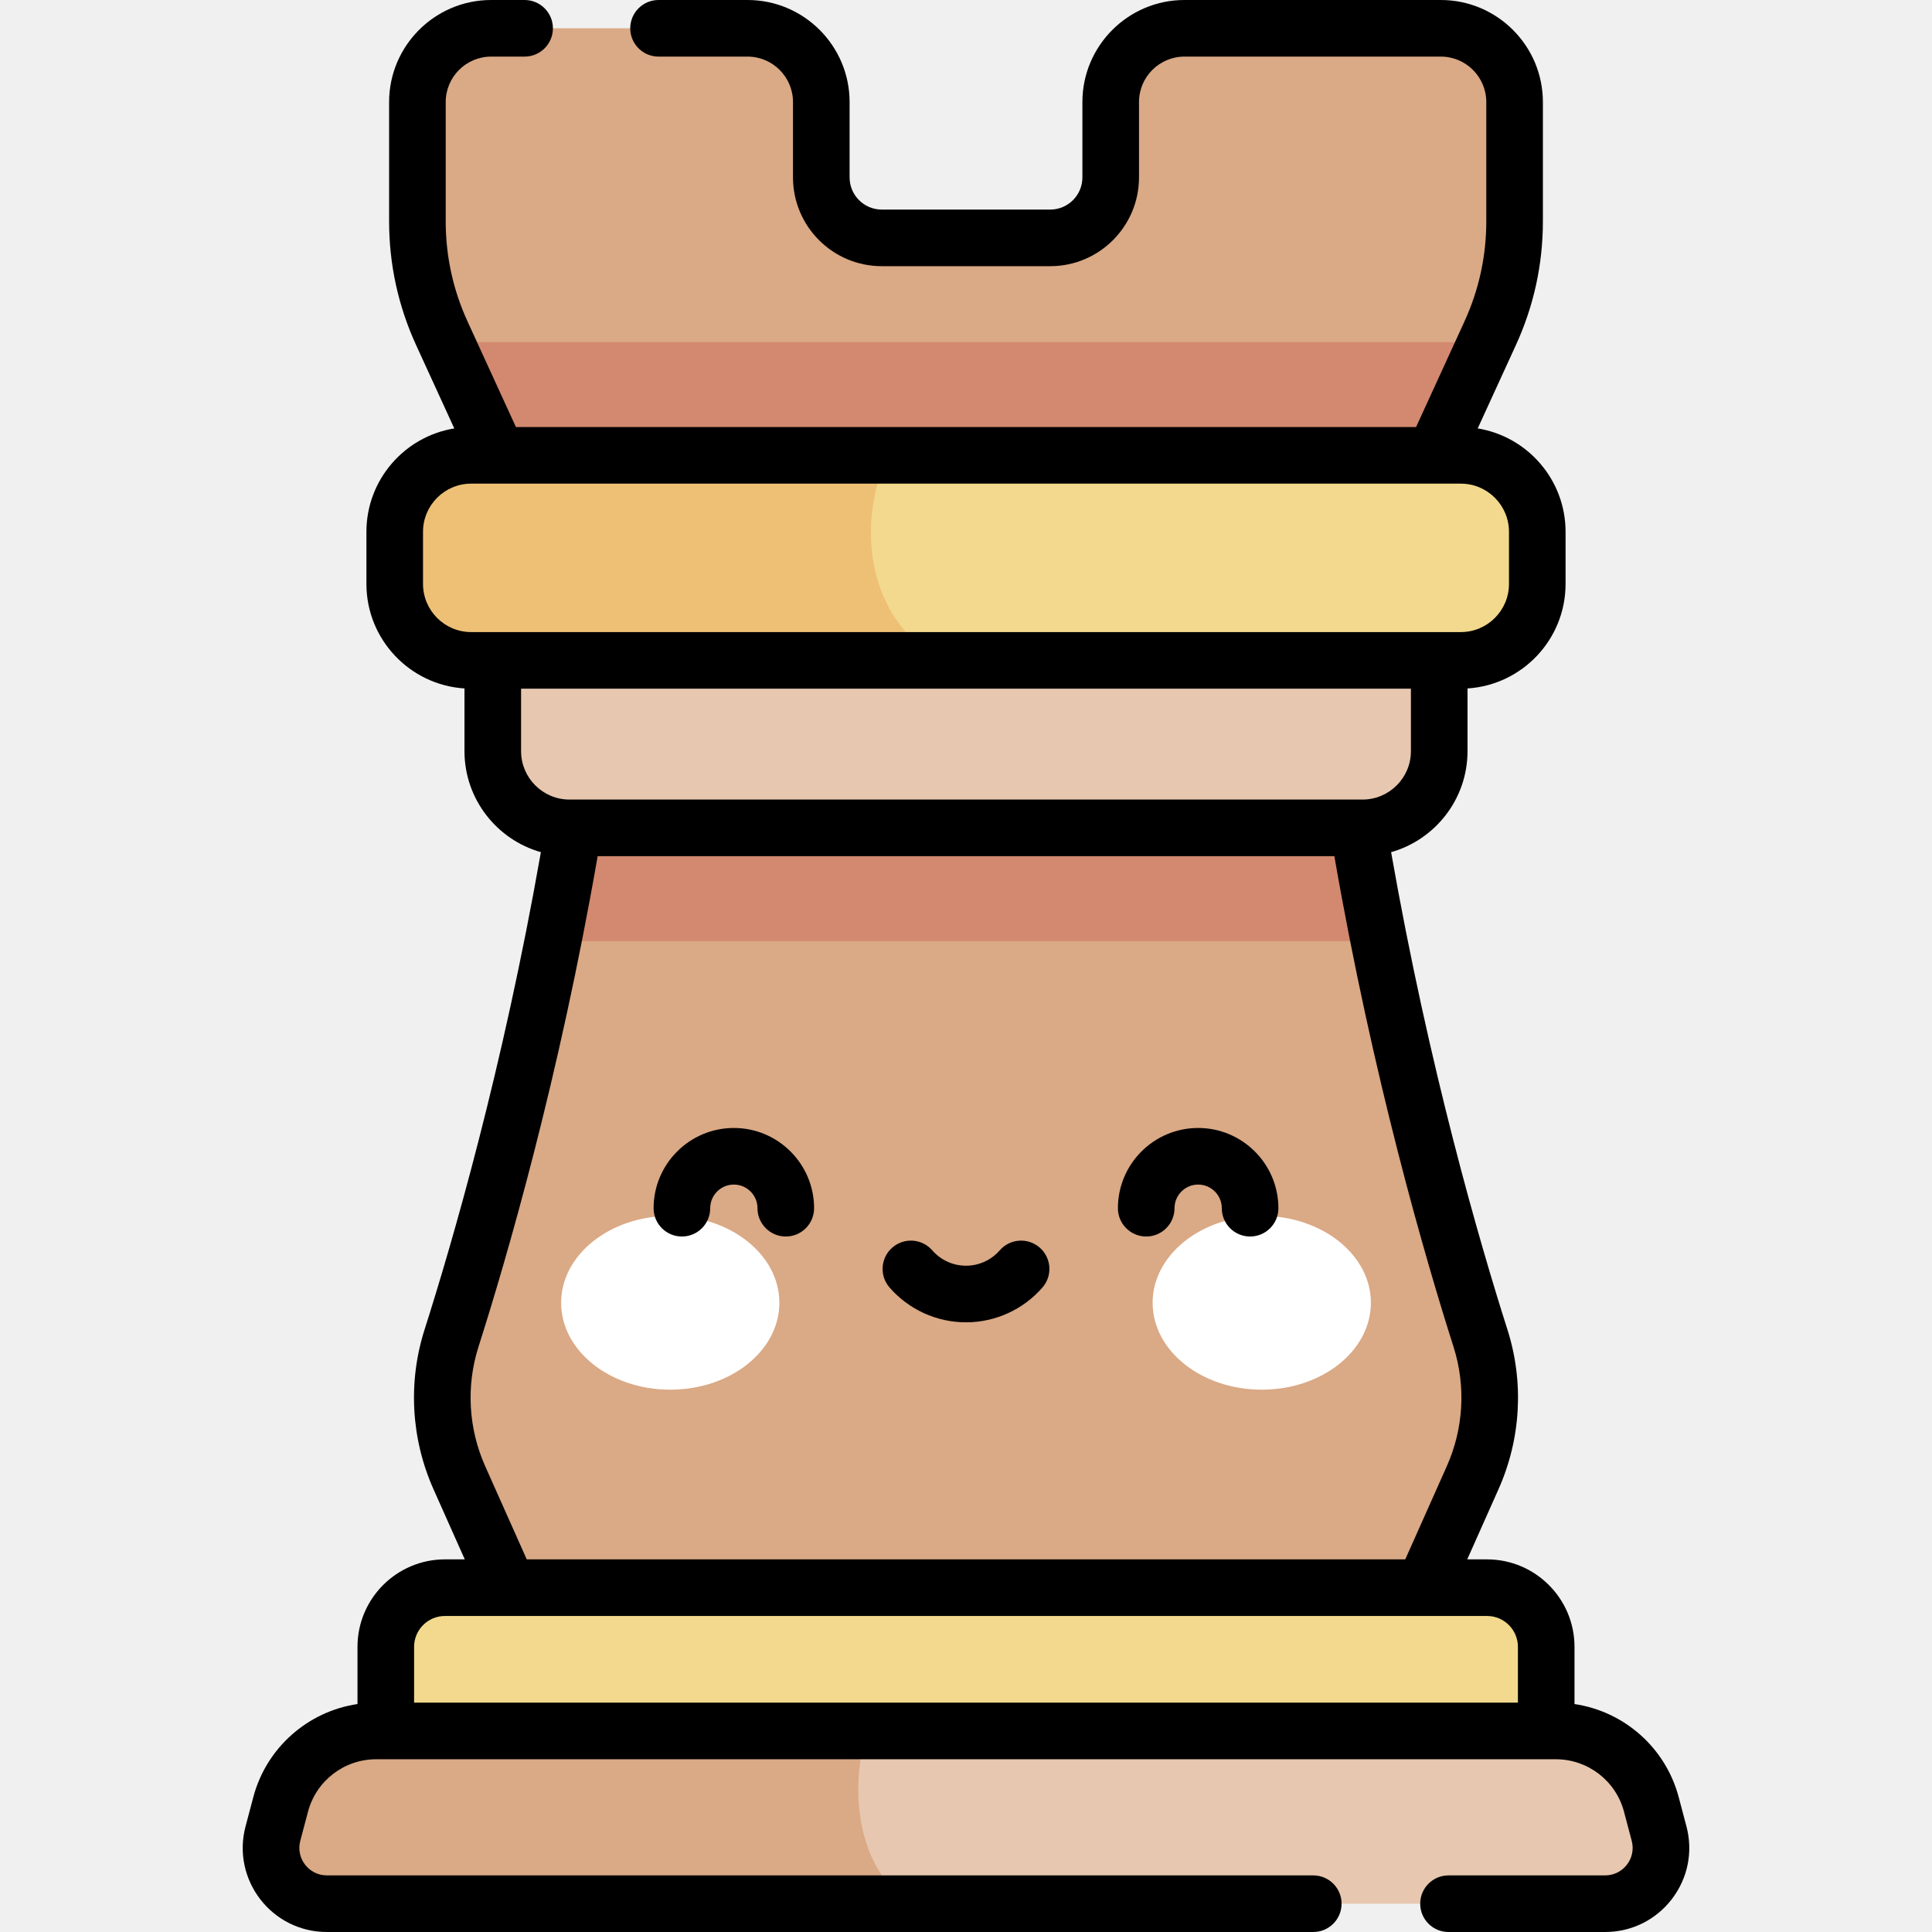
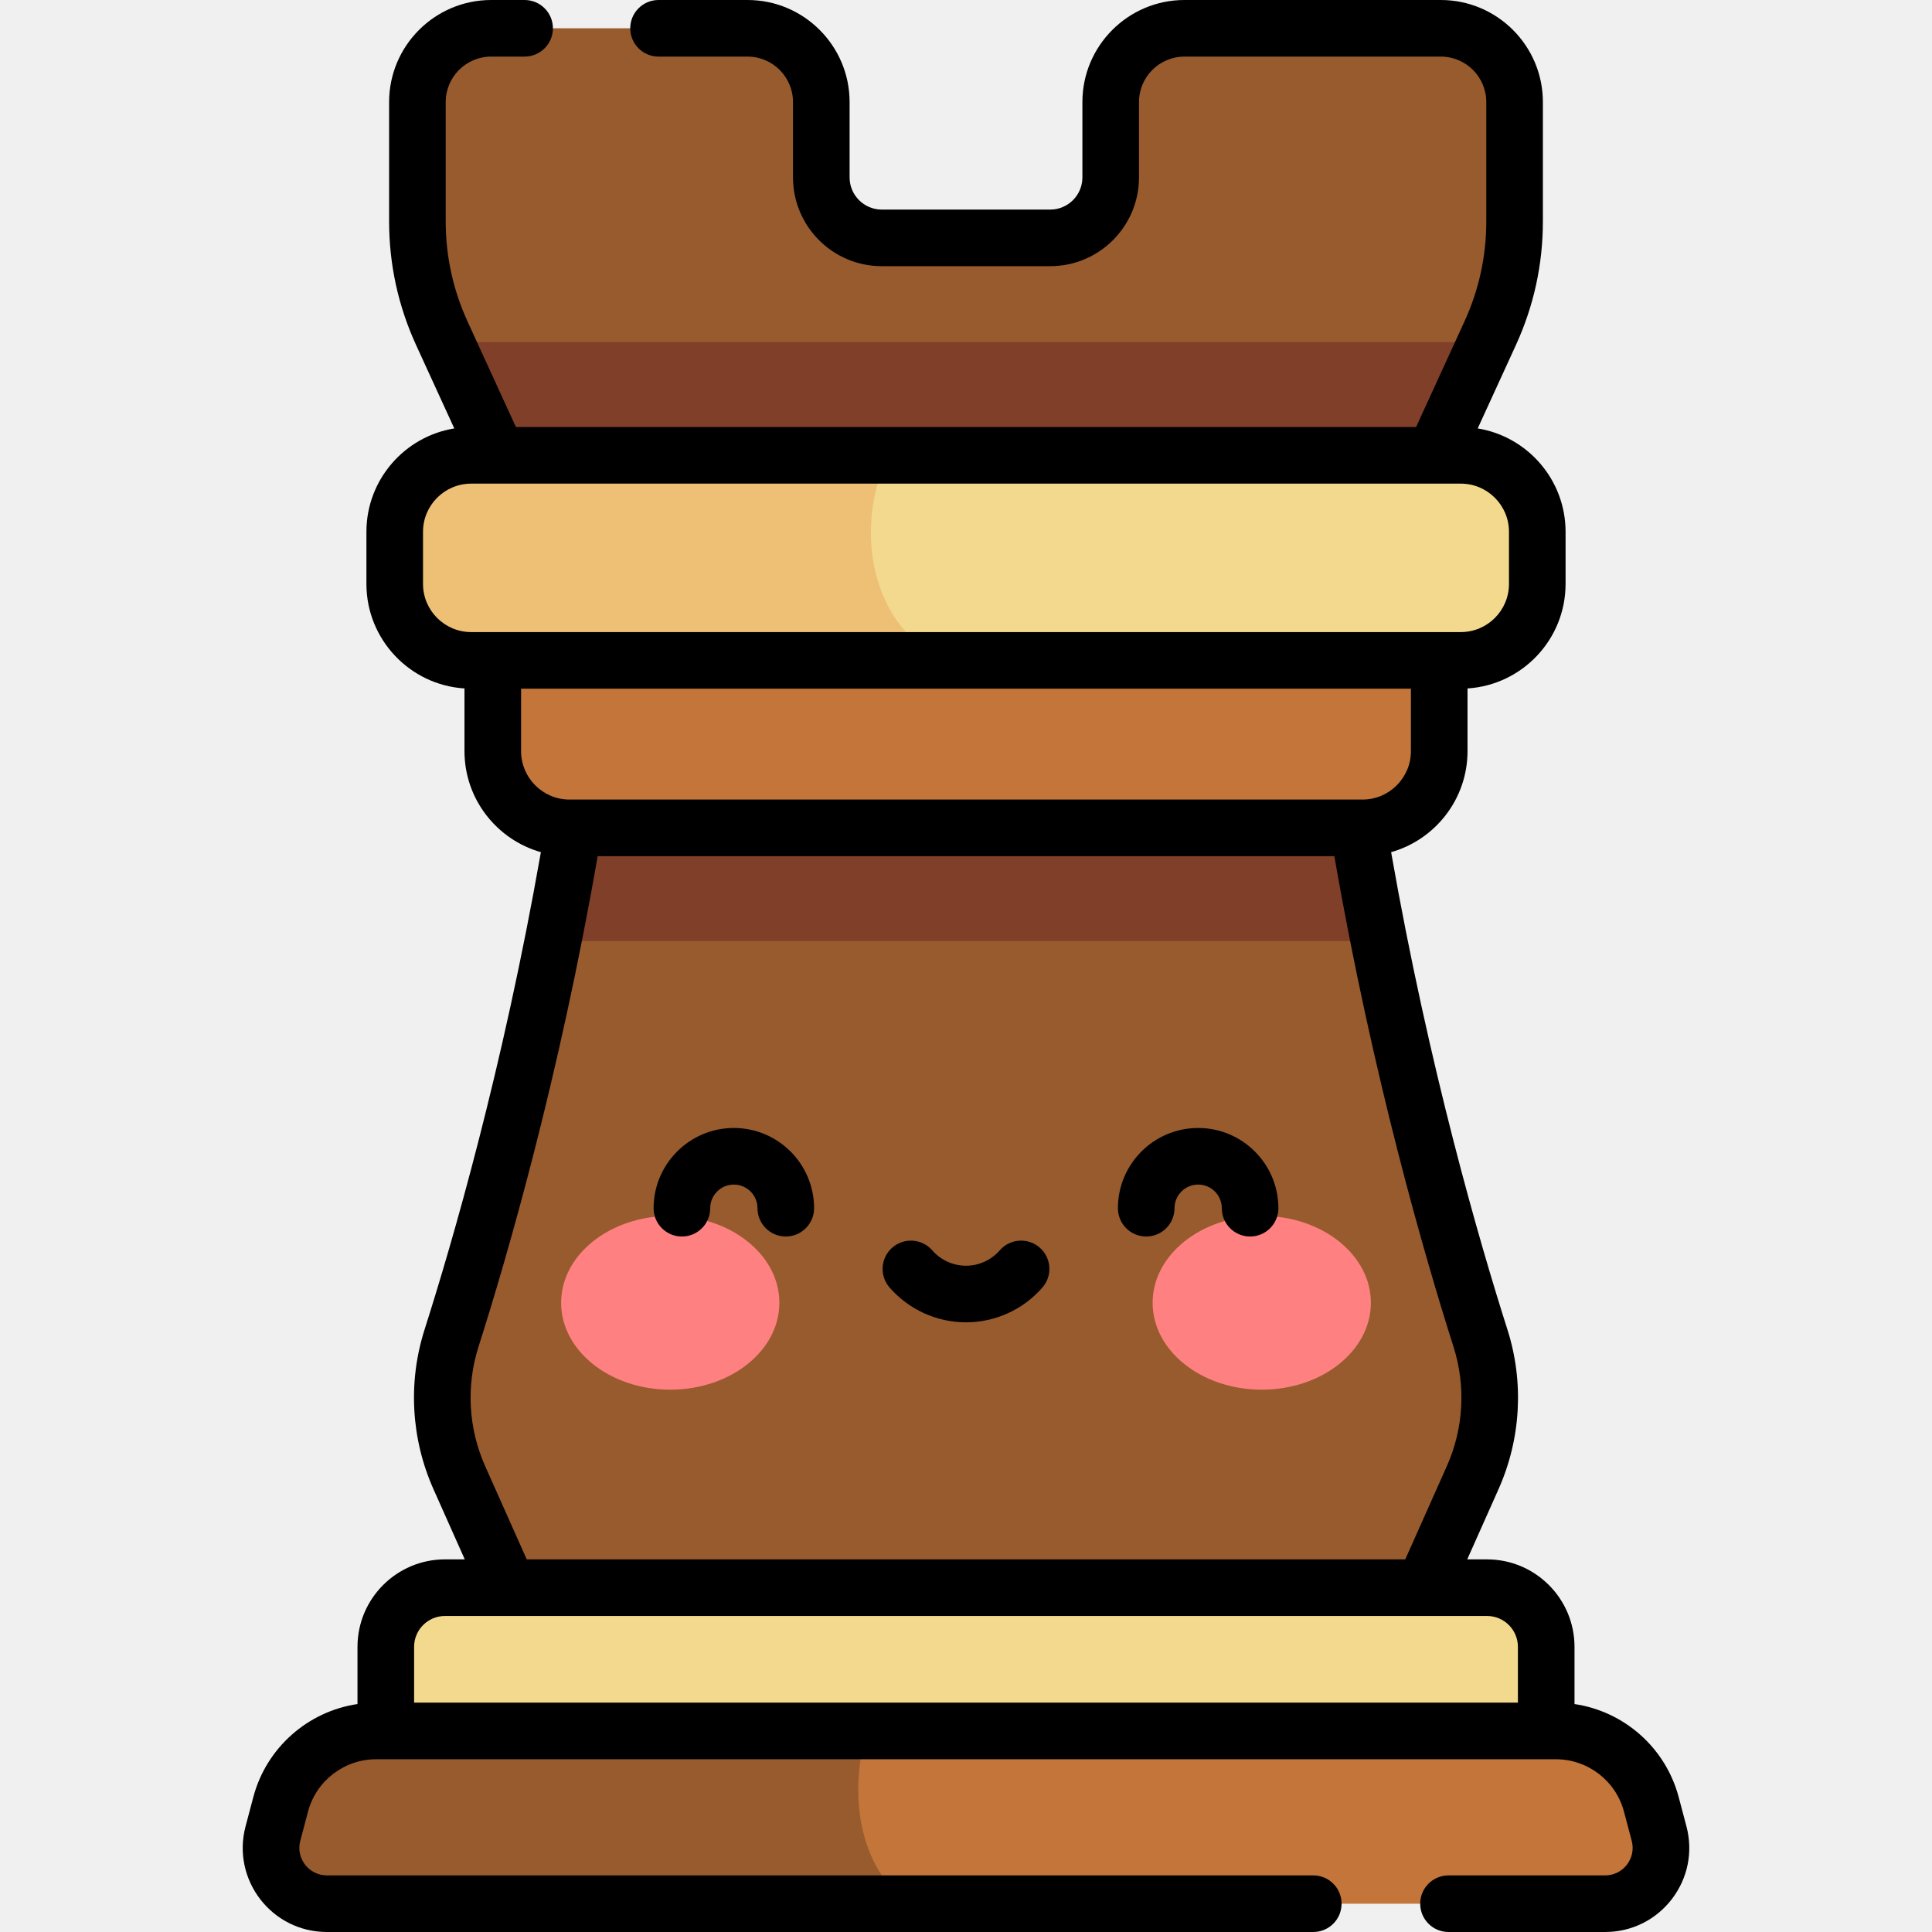
<svg xmlns="http://www.w3.org/2000/svg" id="Capa_1" enable-background="new 0 0 512 512" height="512" viewBox="0 0 512 512" width="512">
  <g>
-     <path d="m377.275 420.751 12.985-29.116c5.205-11.672 5.955-24.851 2.074-37.027-8.037-25.214-22.215-74.331-32.389-135.215h-207.889c-10.174 60.884-24.352 110.001-32.389 135.215-3.881 12.176-3.131 25.355 2.074 37.027l12.985 29.116z" fill="#daa985" />
-     <path d="m380.09 120.671 14.815-32.331c4.268-9.314 6.477-19.44 6.477-29.685v-31.609c0-10.795-8.751-19.546-19.546-19.546h-67.944c-10.795 0-19.546 8.751-19.546 19.546v19.97c0 8.85-7.175 16.025-16.025 16.025h-44.645c-8.85 0-16.025-7.174-16.025-16.025v-19.97c0-10.795-8.751-19.546-19.546-19.546h-67.943c-10.795 0-19.546 8.751-19.546 19.546v31.609c0 10.246 2.209 20.371 6.478 29.685l14.815 32.331z" fill="#daa985" />
-     <path d="m387.139 90.671h-262.278c-2.203 0-4.369.158-6.498.434l13.548 29.566h248.18l13.548-29.566c-2.131-.276-4.297-.434-6.5-.434z" fill="#d2896f" />
+     <path d="m377.275 420.751 12.985-29.116c5.205-11.672 5.955-24.851 2.074-37.027-8.037-25.214-22.215-74.331-32.389-135.215h-207.889c-10.174 60.884-24.352 110.001-32.389 135.215-3.881 12.176-3.131 25.355 2.074 37.027l12.985 29.116z" fill="#daa985" style="&#10;    fill: #985b2e;&#10;" />
+     <path d="m380.09 120.671 14.815-32.331c4.268-9.314 6.477-19.44 6.477-29.685v-31.609c0-10.795-8.751-19.546-19.546-19.546h-67.944c-10.795 0-19.546 8.751-19.546 19.546v19.97c0 8.85-7.175 16.025-16.025 16.025h-44.645c-8.85 0-16.025-7.174-16.025-16.025v-19.97c0-10.795-8.751-19.546-19.546-19.546h-67.943c-10.795 0-19.546 8.751-19.546 19.546v31.609c0 10.246 2.209 20.371 6.478 29.685l14.815 32.331z" fill="#daa985" style="&#10;    fill: #985b2e;&#10;" />
+     <path d="m387.139 90.671h-262.278c-2.203 0-4.369.158-6.498.434l13.548 29.566h248.18l13.548-29.566c-2.131-.276-4.297-.434-6.5-.434z" fill="#d2896f" style="&#10;    fill: #803f28;&#10;" />
    <path d="m387.139 175.007h-262.278c-11.187 0-20.255-9.068-20.255-20.255v-13.826c0-11.187 9.068-20.255 20.255-20.255h262.278c11.186 0 20.255 9.068 20.255 20.255v13.826c0 11.187-9.068 20.255-20.255 20.255z" fill="#f2d98d" />
    <path d="m124.861 120.671c-11.186 0-20.255 9.069-20.255 20.255v13.826c0 11.187 9.069 20.255 20.255 20.255h124.475c-19.825-11.044-22.473-36.613-13.943-54.336z" fill="#eec076" />
-     <path d="m359.945 219.393h-207.889c-1.72 10.293-3.556 20.24-5.456 29.802 1.426.122 2.865.198 4.322.198h210.158c1.457 0 2.895-.076 4.321-.198-1.9-9.562-3.736-19.509-5.456-29.802z" fill="#d2896f" />
-     <path d="m381.409 175.007h-250.818v24.055c0 11.228 9.102 20.331 20.331 20.331h210.157c11.228 0 20.331-9.102 20.331-20.331z" fill="#e7c7af" />
+     <path d="m359.945 219.393h-207.889c-1.72 10.293-3.556 20.24-5.456 29.802 1.426.122 2.865.198 4.322.198h210.158c1.457 0 2.895-.076 4.321-.198-1.9-9.562-3.736-19.509-5.456-29.802z" fill="#d2896f" style="&#10;    fill: #803f28;&#10;" />
+     <path d="m381.409 175.007h-250.818v24.055c0 11.228 9.102 20.331 20.331 20.331h210.157c11.228 0 20.331-9.102 20.331-20.331z" fill="#e7c7af" style="&#10;    fill: #c3753a;&#10;" />
    <path d="m409.761 458.721h-307.522v-22.294c0-8.658 7.019-15.677 15.677-15.677h276.169c8.658 0 15.677 7.019 15.677 15.677v22.294z" fill="#f2d98d" />
-     <path d="m412.335 458.721h-312.67c-11.868 0-22.248 7.988-25.288 19.46l-2.05 7.736c-2.487 9.386 4.59 18.583 14.3 18.583h338.744c9.71 0 16.787-9.196 14.3-18.583l-2.05-7.736c-3.038-11.471-13.418-19.46-25.286-19.46z" fill="#e7c7af" />
-     <path d="m229.851 458.721h-130.186c-11.868 0-22.248 7.989-25.288 19.46l-2.05 7.736c-2.487 9.386 4.59 18.583 14.3 18.583h154.766c-14.25-8.965-16.544-30.525-11.542-45.779z" fill="#daa985" />
+     <path d="m412.335 458.721h-312.67c-11.868 0-22.248 7.988-25.288 19.46l-2.05 7.736c-2.487 9.386 4.59 18.583 14.3 18.583h338.744c9.71 0 16.787-9.196 14.3-18.583l-2.05-7.736c-3.038-11.471-13.418-19.46-25.286-19.46z" fill="#e7c7af" style="&#10;    fill: #c3753a;&#10;" />
+     <path d="m229.851 458.721h-130.186c-11.868 0-22.248 7.989-25.288 19.46l-2.05 7.736c-2.487 9.386 4.59 18.583 14.3 18.583h154.766c-14.25-8.965-16.544-30.525-11.542-45.779z" fill="#daa985" style="&#10;    fill: #985b2e;&#10;" />
    <g>
      <g fill="#fff">
-         <ellipse cx="177.623" cy="345.249" rx="28.919" ry="23.03" />
-         <ellipse cx="334.377" cy="345.249" rx="28.92" ry="23.03" />
+         <ellipse cx="177.623" cy="345.249" rx="28.919" ry="23.03" style="&#10;    fill: #ff8080;&#10;" />
+         <ellipse cx="334.377" cy="345.249" rx="28.92" ry="23.03" style="&#10;    fill: #ff8080;&#10;" />
      </g>
    </g>
    <path d="m303.758 327.689c4.143 0 7.5-3.358 7.5-7.5 0-3.455 2.811-6.265 6.265-6.265s6.265 2.811 6.265 6.265c0 4.142 3.357 7.5 7.5 7.5s7.5-3.358 7.5-7.5c0-11.726-9.539-21.265-21.265-21.265s-21.265 9.54-21.265 21.265c0 4.142 3.357 7.5 7.5 7.5zm-47.758 22.74c7.763 0 15.145-3.362 20.255-9.225 2.722-3.122 2.397-7.86-.726-10.582s-7.861-2.396-10.581.726c-2.261 2.593-5.522 4.081-8.948 4.081s-6.688-1.487-8.948-4.081c-2.722-3.122-7.459-3.446-10.582-.726-3.122 2.722-3.447 7.46-.726 10.582 5.111 5.863 12.493 9.225 20.256 9.225zm190.923 133.568-2.05-7.736c-3.48-13.13-14.475-22.726-27.612-24.67v-15.163c0-12.78-10.397-23.177-23.177-23.177h-5.253l8.277-18.561c5.97-13.385 6.811-28.428 2.37-42.36-7.304-22.915-20.741-69.06-30.818-126.496 11.671-3.31 20.248-14.055 20.248-26.772v-16.617c14.481-.917 25.984-12.983 25.984-27.692v-13.827c0-13.782-10.099-25.245-23.284-27.39l10.114-22.071c4.75-10.366 7.159-21.405 7.159-32.81v-31.609c.001-14.913-12.132-27.046-27.045-27.046h-67.943c-14.913 0-27.046 12.133-27.046 27.046v19.97c0 4.701-3.824 8.525-8.524 8.525h-44.645c-4.701 0-8.525-3.824-8.525-8.525v-19.97c0-14.913-12.133-27.046-27.046-27.046h-23.585c-4.142 0-7.5 3.358-7.5 7.5s3.358 7.5 7.5 7.5h23.585c6.642 0 12.046 5.404 12.046 12.046v19.97c0 12.972 10.553 23.525 23.525 23.525h44.645c12.972 0 23.524-10.553 23.524-23.525v-19.97c0-6.642 5.403-12.046 12.046-12.046h67.943c6.643 0 12.046 5.404 12.046 12.046v31.608c0 9.233-1.95 18.169-5.796 26.561l-12.809 27.955h-238.553l-12.81-27.955c-3.846-8.393-5.796-17.33-5.796-26.561v-31.608c0-6.642 5.404-12.046 12.046-12.046h8.863c4.142 0 7.5-3.358 7.5-7.5s-3.358-7.5-7.5-7.5h-8.863c-14.913 0-27.046 12.133-27.046 27.046v31.608c0 11.404 2.409 22.442 7.159 32.81l10.114 22.071c-13.186 2.145-23.285 13.608-23.285 27.39v13.827c0 14.709 11.503 26.776 25.985 27.692v16.617c0 12.717 8.577 23.462 20.248 26.772-10.077 57.436-23.514 103.581-30.818 126.496-4.441 13.931-3.599 28.974 2.37 42.359l8.278 18.561h-5.253c-12.78 0-23.177 10.397-23.177 23.177v15.163c-13.137 1.944-24.133 11.54-27.612 24.671l-2.049 7.735c-3.748 14.147 6.906 28.005 21.55 28.005h261.404c4.143 0 7.5-3.358 7.5-7.5s-3.357-7.5-7.5-7.5h-261.404c-4.787 0-8.278-4.53-7.05-9.162l2.049-7.735c2.165-8.173 9.583-13.881 18.038-13.881h312.67c8.455 0 15.872 5.708 18.038 13.881l2.05 7.735c1.225 4.628-2.26 9.162-7.051 9.162h-41.503c-4.142 0-7.5 3.358-7.5 7.5s3.358 7.5 7.5 7.5h41.503c6.975 0 13.414-3.17 17.668-8.697 4.253-5.527 5.669-12.564 3.883-19.306zm-322.062-316.49c-7.033 0-12.755-5.722-12.755-12.755v-13.827c0-7.033 5.722-12.755 12.755-12.755.396 0 7.531 0 7.091 0 .106 0 260.517.003 255.187 0 7.033 0 12.755 5.722 12.755 12.755v13.827c0 7.033-5.722 12.755-12.755 12.755zm13.23 31.555v-16.555h235.818v16.555c0 7.075-5.756 12.831-12.83 12.831h-210.158c-7.074 0-12.83-5.756-12.83-12.831zm-11.278 157.824c7.485-23.485 21.313-70.974 31.572-129.993h195.232c10.258 59.019 24.086 106.508 31.572 129.993 3.321 10.42 2.69 21.676-1.778 31.694l-11.002 24.671h-232.816l-11.003-24.671c-4.467-10.019-5.099-21.275-1.777-31.694zm275.448 94.335h-292.522v-14.793c0-4.509 3.668-8.177 8.177-8.177.509 0 262.456.004 276.169 0 4.509 0 8.177 3.668 8.177 8.177v14.793zm-221.549-123.532c4.142 0 7.5-3.358 7.5-7.5 0-3.455 2.811-6.265 6.265-6.265 3.455 0 6.265 2.811 6.265 6.265 0 4.142 3.358 7.5 7.5 7.5s7.5-3.358 7.5-7.5c0-11.726-9.54-21.265-21.265-21.265s-21.265 9.54-21.265 21.265c0 4.142 3.358 7.5 7.5 7.5z" />
  </g>
</svg>
